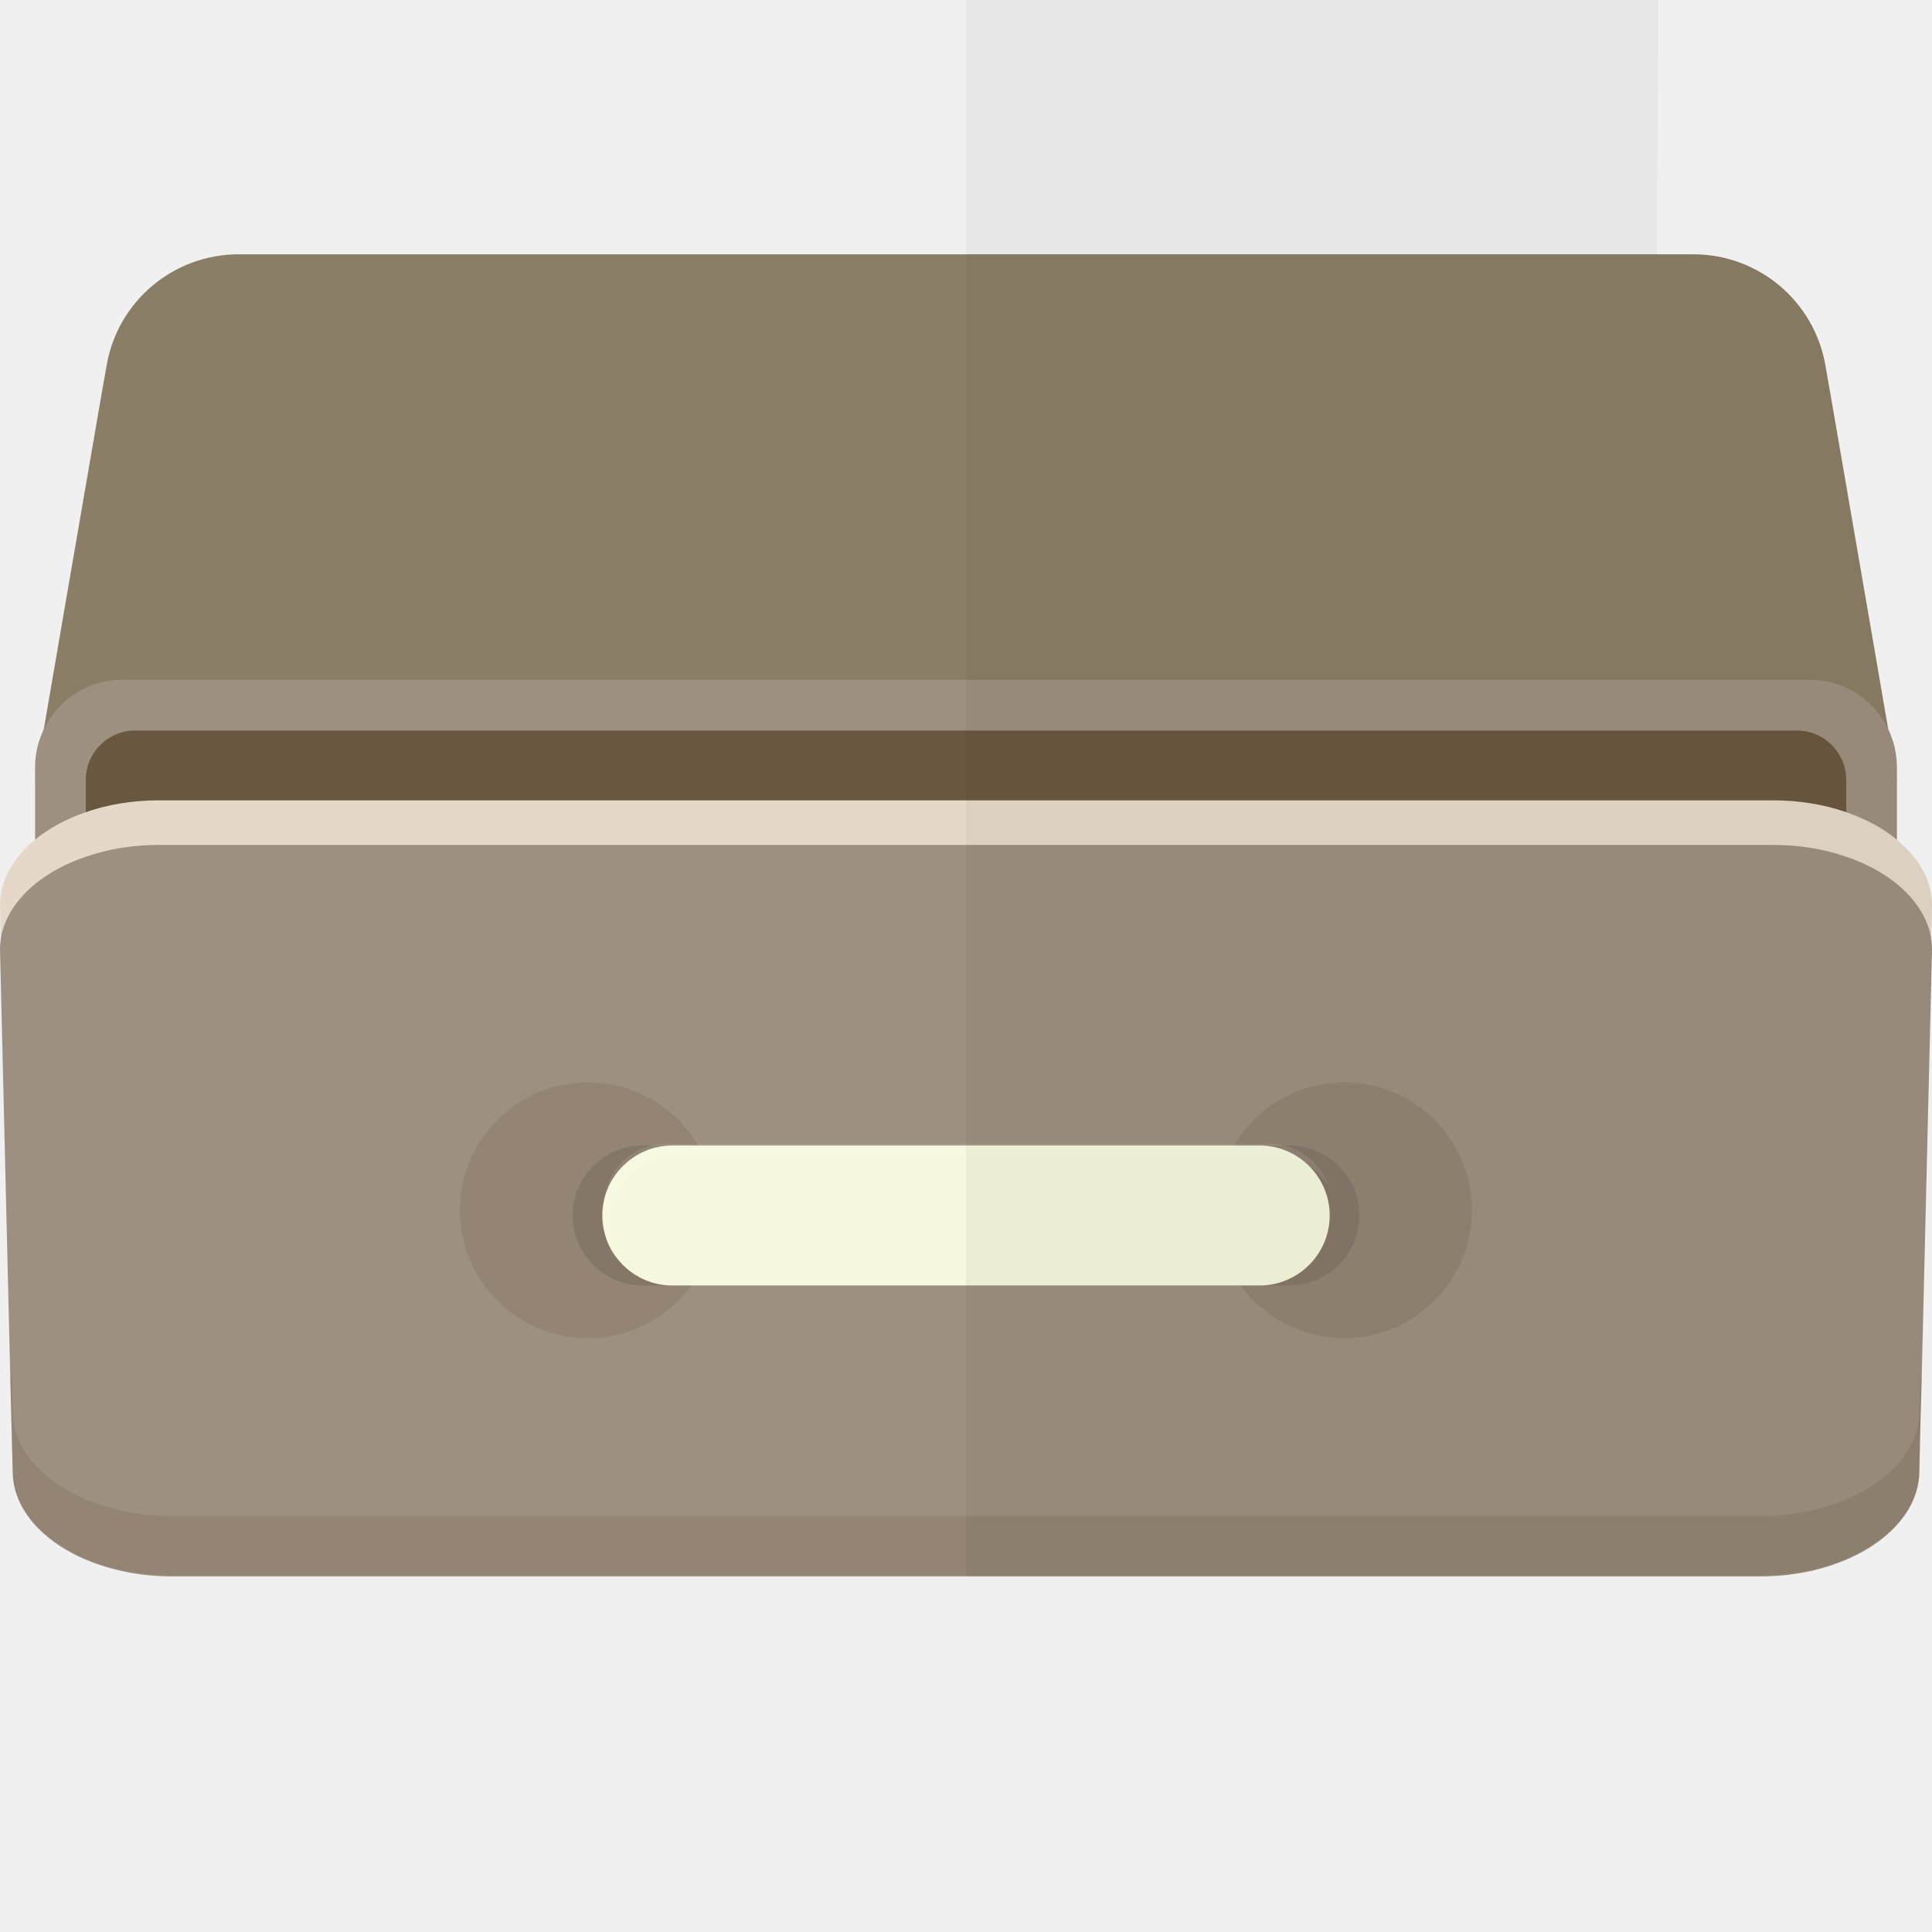
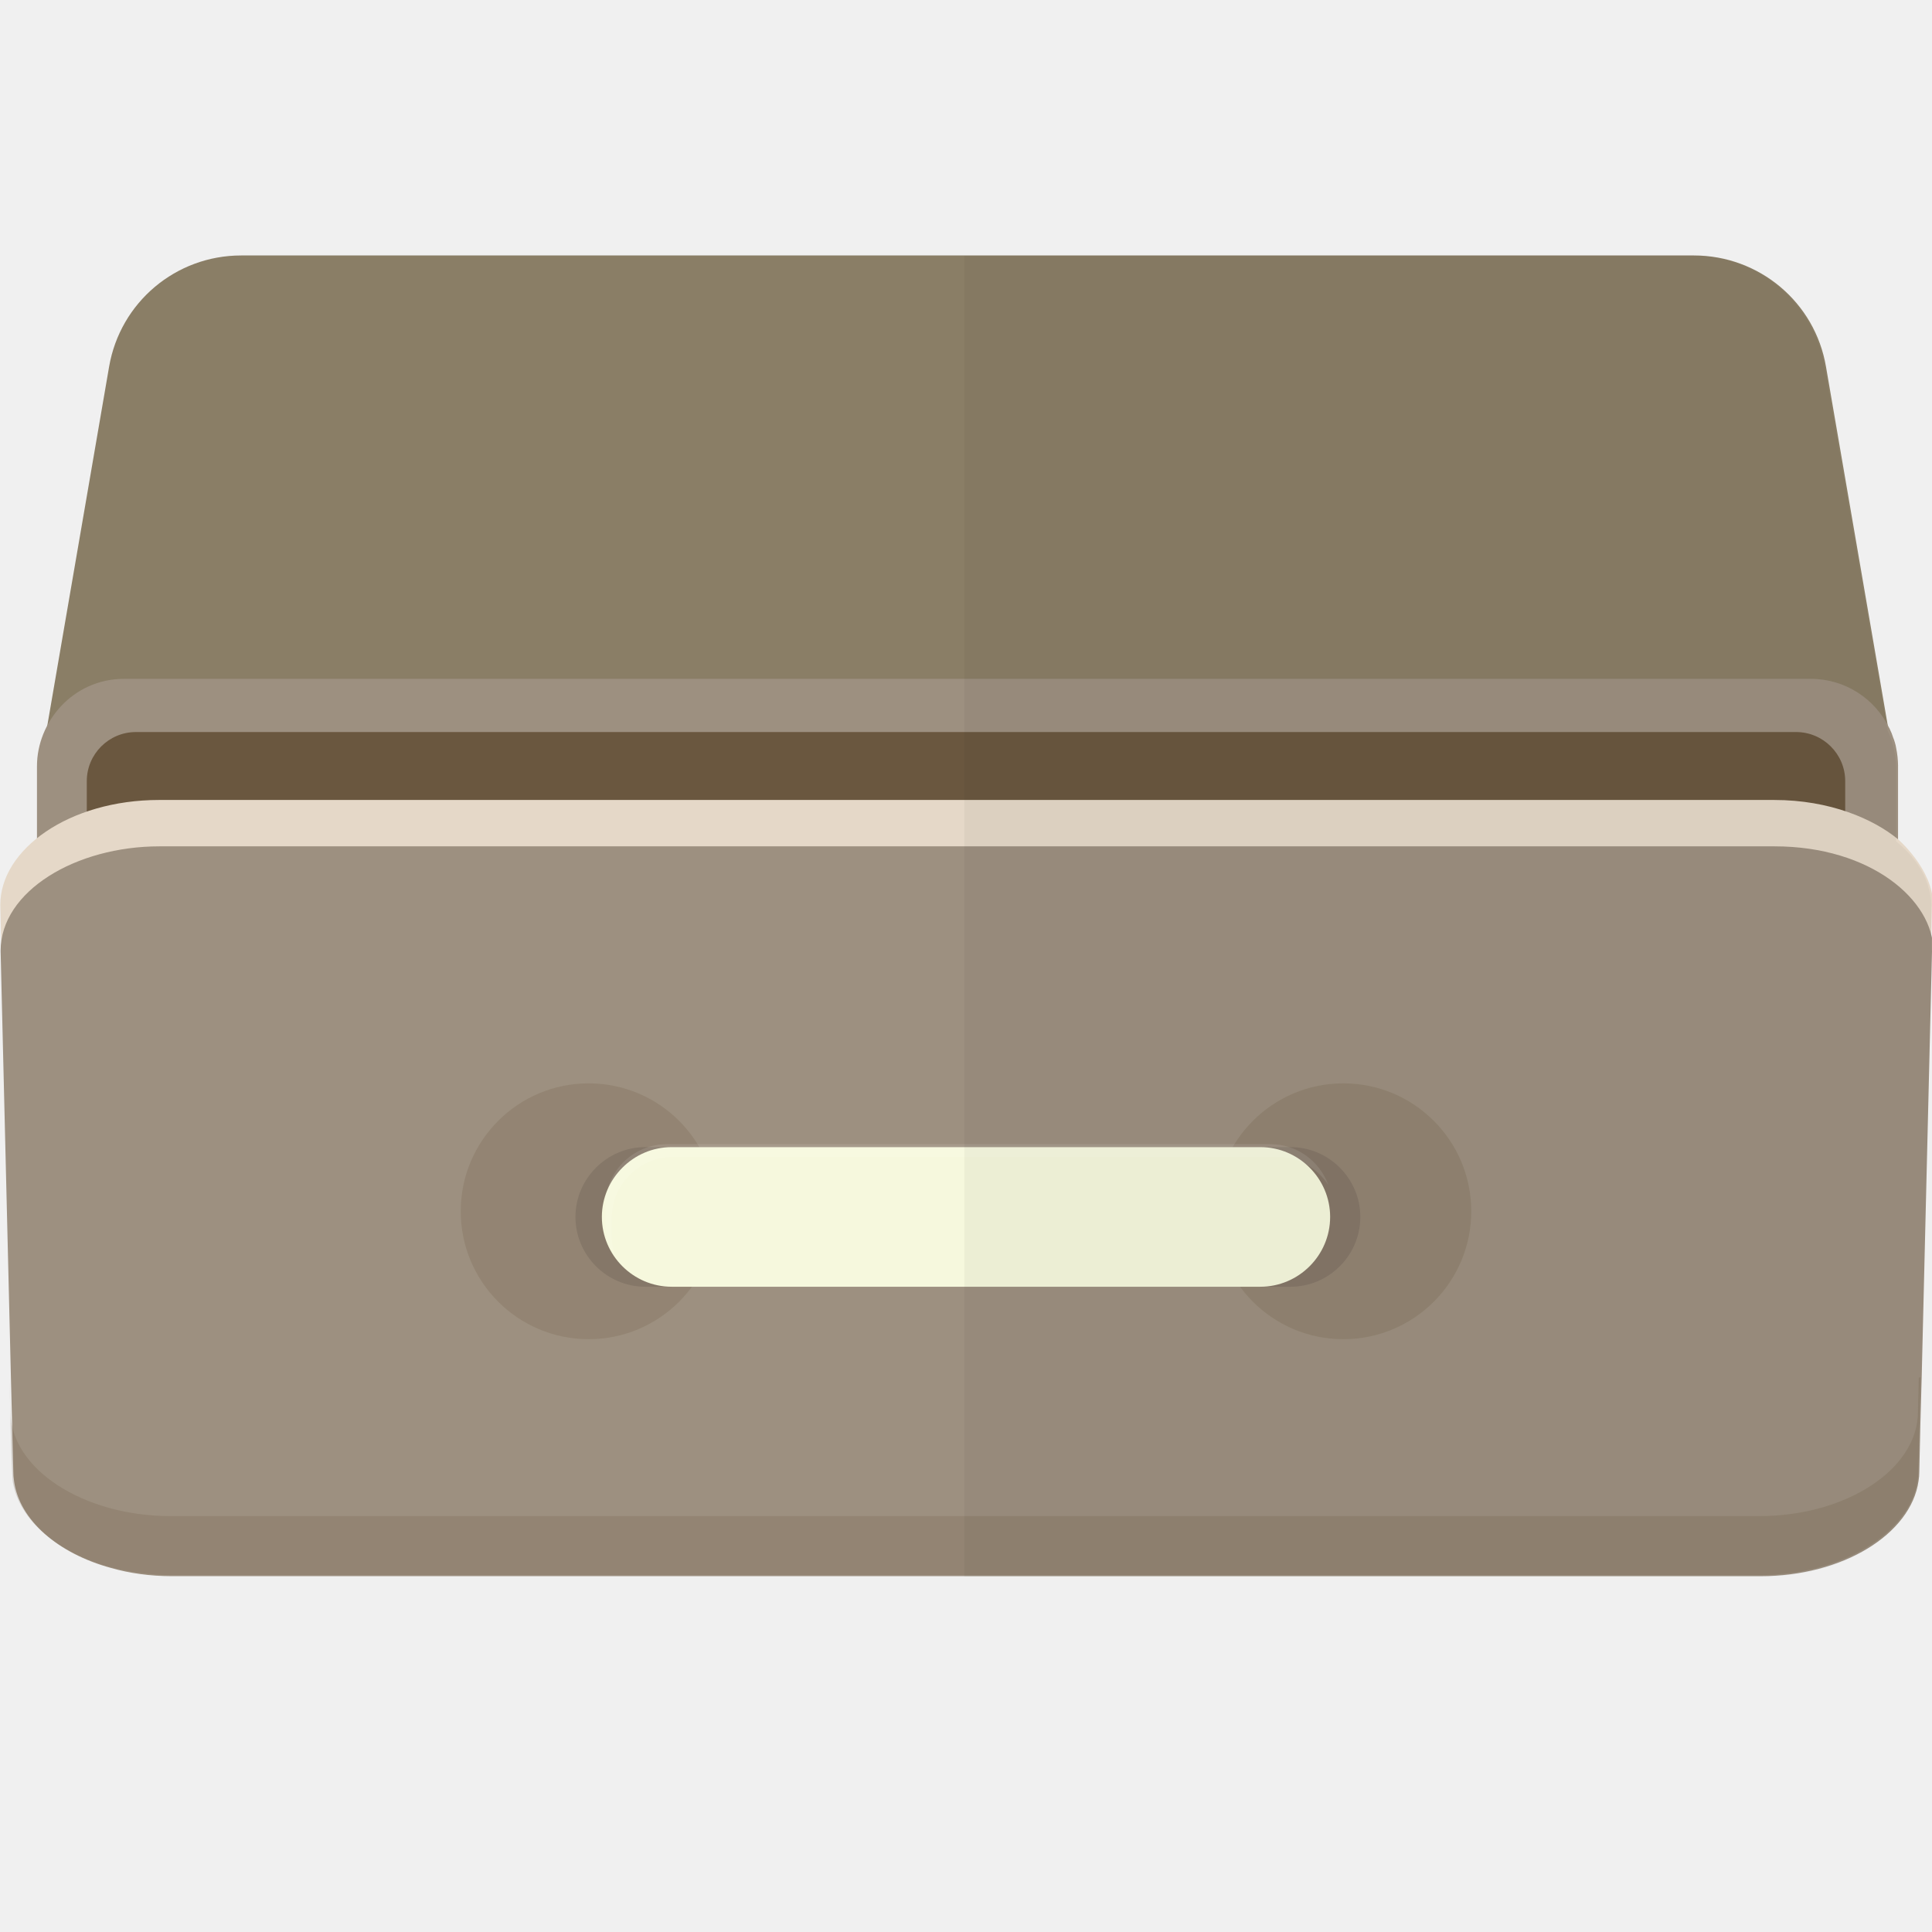
- <svg xmlns="http://www.w3.org/2000/svg" height="800px" width="800px" version="1.1" id="_x35_" viewBox="0 0 512 512" xml:space="preserve">
-   <defs id="defs53">
- 	
- 	
- 
- 		
- 		
- 	
- 			
- 			
- 			
- 			
- 			
- 			
- 			
- 		</defs>
-   <path style="fill:#8a7e66" d="m 502.703,206.646 -13.423,0.21 -28.172,0.349 -23.139,0.35 -151.839,2.517 v 0.349 l -13.422,-0.14 -13.422,0.14 v -0.349 l -3.286,-0.07 -181.968,-2.447 -23.139,-0.35 -28.173,-0.349 -13.422,-0.21 2.307,-13.352 4.754,-27.683 10.626,-61.588 1.258,-7.131 C 31.179,79.834 45.929,67.39 63.266,67.39 h 385.468 c 17.337,0 32.088,12.444 35.024,29.501 l 1.258,7.131 10.626,61.588 4.754,27.683 z" id="path2" />
-   <path style="fill:#9d9080" d="m 502.703,203.22 v 91.858 c 0,12.723 -10.347,23.07 -23.069,23.07 H 32.367 c -12.723,0 -23.069,-10.347 -23.069,-23.07 V 203.22 c 0,-3.565 0.839,-6.921 2.307,-9.927 3.635,-7.76 11.604,-13.143 20.762,-13.143 h 447.266 c 9.158,0 17.127,5.383 20.762,13.143 l 0.07,0.07 c 0,0.07 0.07,0.14 0.07,0.21 0.349,0.699 0.629,1.398 0.839,2.097 0.21,0.489 0.349,0.909 0.489,1.398 0.139,0.489 0.279,0.978 0.349,1.538 0.14,0.699 0.279,1.468 0.349,2.237 0.072,0.769 0.142,1.608 0.142,2.377 z" id="path4" />
-   <path style="fill:#6a573f" d="M 476.219,193.601 H 35.781 c -7.175,0 -13.045,5.87 -13.045,13.045 v 85.005 c 0,7.175 5.87,13.045 13.045,13.045 h 440.438 c 7.175,0 13.045,-5.87 13.045,-13.045 v -85.005 c 0,-7.175 -5.87,-13.045 -13.045,-13.045 z" id="path6" />
-   <path style="fill:#e5d8c8" d="m 512,239.852 -0.21,8.948 -2.796,116.256 -0.349,13.213 c 0,15.24 -18.945,27.683 -42.084,27.683 H 45.44 c -23.139,0 -42.084,-12.444 -42.084,-27.683 L 3.006,365.056 0.21,248.799 0,239.852 c 0,-6.501 3.495,-12.583 9.298,-17.337 3.635,-3.006 8.179,-5.452 13.422,-7.27 5.802,-2.027 12.374,-3.146 19.365,-3.146 h 427.832 c 6.991,0 13.562,1.119 19.364,3.146 5.243,1.818 9.787,4.264 13.423,7.27 v 0.07 c 1.818,1.468 3.425,3.076 4.754,4.824 0.419,0.559 0.839,1.119 1.188,1.678 0.419,0.629 0.839,1.328 1.188,2.028 0.21,0.349 0.35,0.699 0.489,1.048 0.21,0.419 0.419,0.909 0.559,1.328 0.14,0.419 0.28,0.839 0.349,1.189 0.28,0.769 0.419,1.608 0.559,2.377 0.14,0.907 0.21,1.816 0.21,2.795 z" id="path22" />
-   <path style="fill:#9d9080" d="m 512,251.596 -2.726,113.459 -0.35,12.514 -0.279,12.234 c 0,0 0,0 0,0.07 v 0.14 c 0,0.909 -0.07,1.748 -0.21,2.586 -2.028,14.052 -20.063,25.167 -41.875,25.167 H 45.44 c -5.733,0 -11.185,-0.769 -16.149,-2.167 -14.051,-3.845 -24.258,-12.654 -25.726,-23 -0.14,-0.909 -0.21,-1.818 -0.21,-2.796 v -0.14 L 2.726,365.055 0,251.596 c 0,-0.979 0.07,-1.888 0.21,-2.796 0.839,-5.453 4.124,-10.416 9.088,-14.54 3.635,-2.936 8.179,-5.453 13.422,-7.201 5.802,-2.027 12.374,-3.146 19.365,-3.146 h 427.832 c 6.991,0 13.562,1.119 19.364,3.146 5.243,1.748 9.787,4.264 13.423,7.201 4.963,4.124 8.249,9.088 9.088,14.54 0.138,0.908 0.208,1.887 0.208,2.796 z" id="path24" />
-   <g id="g38">
-     <g id="g30">
-       <circle style="opacity:0.2;fill:#6a573f" cx="155.796" cy="320.737" r="33.896" id="circle26" />
-       <circle style="opacity:0.2;fill:#6a573f" cx="356.204" cy="320.737" r="33.896" id="circle28" />
-     </g>
-     <path style="opacity:0.1;fill:#040000" d="M 341.691,340.665 H 170.309 c -10.201,0 -18.547,-8.346 -18.547,-18.547 v 0 c 0,-10.201 8.346,-18.547 18.547,-18.547 H 341.69 c 10.201,0 18.547,8.346 18.547,18.547 v 0 c 10e-4,10.201 -8.345,18.547 -18.546,18.547 z" id="path32" />
-     <path style="fill:#f6f8dd" d="m 333.835,340.665 h -155.67 c -10.201,0 -18.547,-8.346 -18.547,-18.547 v 0 c 0,-10.201 8.346,-18.547 18.547,-18.547 h 155.671 c 10.201,0 18.547,8.346 18.547,18.547 v 0 c -10e-4,10.201 -8.347,18.547 -18.548,18.547 z" id="path34" />
-     <path style="opacity:0.1;fill:#ffffff" d="m 351.896,313.938 c -2.895,-4.461 -7.928,-7.423 -13.617,-7.423 h -160.23 c -8.938,0 -16.26,7.322 -16.26,16.277 v 4.545 c 0,1.919 0.337,3.77 0.96,5.487 -1.666,-2.559 -2.643,-5.588 -2.643,-8.854 v -4.545 c 0,-8.955 7.322,-16.277 16.26,-16.277 h 160.23 c 7.018,0 13.044,4.511 15.3,10.79 z" id="path36" />
-   </g>
-   <path style="opacity:0.2;fill:#6a573f" d="m 509.274,365.055 -0.35,12.514 -0.279,12.234 c 0,0 0,0 0,0.07 v 0.14 c 0,0.909 -0.07,1.748 -0.21,2.586 -2.167,13.911 -20.203,24.887 -41.875,24.887 H 45.44 c -5.872,0 -11.465,-0.839 -16.568,-2.237 -13.701,-3.915 -23.699,-12.513 -25.306,-22.65 -0.14,-0.909 -0.21,-1.818 -0.21,-2.796 v -0.14 L 2.727,365.055 h 0.419 l 0.21,9.018 c 0,15.24 18.945,27.683 42.084,27.683 h 421.12 c 23.139,0 42.084,-12.443 42.084,-27.683 l 0.21,-9.018 z" id="path42" />
-   <path style="opacity:0.04;fill:#040000" d="m 511.79,248.799 c 0.14,0.909 0.21,1.888 0.21,2.796 l -2.796,113.459 -0.28,12.514 -0.279,12.234 c 0,0 0,0 0,0.07 v 0.14 c 0,0.909 -0.07,1.748 -0.21,2.586 -2.028,14.052 -20.063,25.167 -41.875,25.167 H 256 V 0 h 183.506 l -0.069,7.55 -0.35,46.698 -0.07,13.142 h 9.717 c 17.337,0 32.088,12.444 35.024,29.501 l 1.258,7.131 10.626,61.588 4.824,27.753 c 0,0.07 0.07,0.14 0.07,0.21 0.349,0.699 0.629,1.398 0.839,2.097 0.21,0.489 0.349,0.909 0.489,1.398 0.139,0.489 0.279,0.978 0.349,1.538 0.14,0.769 0.279,1.538 0.349,2.237 0.07,0.769 0.14,1.608 0.14,2.377 v 19.364 c 1.818,1.468 3.425,3.076 4.754,4.824 0.419,0.559 0.839,1.119 1.188,1.678 0.419,0.629 0.839,1.328 1.188,2.028 0.21,0.349 0.35,0.699 0.489,1.048 0.21,0.419 0.419,0.909 0.559,1.328 0.14,0.419 0.28,0.839 0.349,1.189 0.28,0.769 0.419,1.608 0.559,2.377 0.14,0.909 0.21,1.818 0.21,2.797 z" id="path46" />
+ <svg xmlns="http://www.w3.org/2000/svg" width="512" height="512" version="1.1" viewBox="0 0 512 512">
+   <path d="m503 207h-493l2.31-13.4 16.6-96.4c2.94-17.1 17.7-29.5 35-29.5h385c17.3 0 32.1 12.4 35 29.5l16.6 96.4z" fill="#8a7e66" />
+   <path d="m503 203v91.9c0 12.7-10.3 23.1-23.1 23.1h-447c-12.7 0-23.1-10.3-23.1-23.1v-91.9c0-11.6 9.42-23.1 23.1-23.1h447c9.16 0 17.1 5.38 20.8 13.1l0.07 0.07c0 0.07 0.07 0.14 0.07 0.21 0.349 0.699 0.629 1.4 0.839 2.1 0.21 0.489 0.349 0.909 0.489 1.4 0.139 0.489 0.279 0.978 0.349 1.54 0.14 0.699 0.279 1.47 0.349 2.24 0.072 0.769 0.142 1.61 0.142 2.38z" fill="#9d9080" />
+   <path d="m476 194h-440c-7.18 0-13 5.87-13 13v85c0 7.18 5.87 13 13 13h440c7.18 0 13-5.87 13-13v-85c0-7.18-5.87-13-13-13z" fill="#6a573f" />
+   <path d="m512 240-3.36 138c0 15.2-18.9 27.7-42.1 27.7h-421c-23.1 0-42.1-12.4-42.1-27.7l-0.35-13.2-3.01-125c0-14.7 18.2-27.8 42.1-27.8h428c14.8 0 26.3 5.05 32.8 10.4 0 0 9.3 7.95 9.3 17.3z" fill="#e5d8c8" />
+   <path d="m512 252-2.73 113-0.35 12.5-0.279 12.2v0.21c0 0.909-0.07 1.75-0.21 2.59-2.03 14.1-20.1 25.2-41.9 25.2h-421c-5.73 0-11.2-0.769-16.1-2.17-14.1-3.84-24.3-12.7-25.7-23-0.14-0.909-0.21-1.82-0.21-2.8v-0.14l-0.629-24.6-2.73-113c0-15.8 19.9-27.7 42.1-27.7h428c25.6 0 42.1 14.3 42.1 27.7z" fill="#9d9080" />
+   <circle cx="156" cy="321" r="33.9" style="fill:#6a573f;opacity:.2" />
+   <circle cx="356" cy="321" r="33.9" style="fill:#6a573f;opacity:.2" />
+   <path d="m342 341h-171c-10.2 0-18.5-8.35-18.5-18.5s8.35-18.5 18.5-18.5h171c10.2 0 18.5 8.35 18.5 18.5 1e-3 10.2-8.34 18.5-18.5 18.5z" style="fill:#040000;opacity:.1" />
+   <path d="m334 341h-156c-10.2 0-18.5-8.35-18.5-18.5s8.35-18.5 18.5-18.5h156c10.2 0 18.5 8.35 18.5 18.5-1e-3 10.2-8.35 18.5-18.5 18.5z" fill="#f6f8dd" />
+   <path d="m352 314c-2.9-4.46-7.93-7.42-13.6-7.42h-160c-8.94 0-16.3 7.32-16.3 16.3v4.54c0 1.92 0.337 3.77 0.96 5.49-1.67-2.56-2.64-5.59-2.64-8.85v-4.54c0-8.96 7.32-16.3 16.3-16.3h160c7.02 0 13 4.51 15.3 10.8z" style="fill:#fff;opacity:.1" />
+   <path d="m509 365-0.35 12.5-0.279 12.2v0.21c0 0.909-0.07 1.75-0.21 2.59-2.17 13.9-20.2 24.9-41.9 24.9h-421c-5.87 0-11.5-0.839-16.6-2.24-13.7-3.92-23.7-12.5-25.3-22.6-0.567-9.16-0.604-18.4-0.839-27.5l0.264 9.02c0 15.2 19.3 27.7 42.4 27.7h421c23.1 0 42.1-12.4 42.1-27.7l0.21-9.02z" style="fill:#6a573f;opacity:.2" />
+   <path d="m512 252-2.8 113-0.559 25c-0.303 13.5-16.3 27.8-42.1 27.8h-211v-350l193-0.085c17.3-0.008 32.1 12.4 35 29.5l11.9 68.7 4.82 27.8c1.47 3.09 2.15 6.45 2.24 9.86v19.4c3.53 2.85 9.3 8.8 9.3 17.3 0 0 2e-3 9.66 2e-3 11.7z" style="fill:#040000;opacity:.04" />
</svg>
